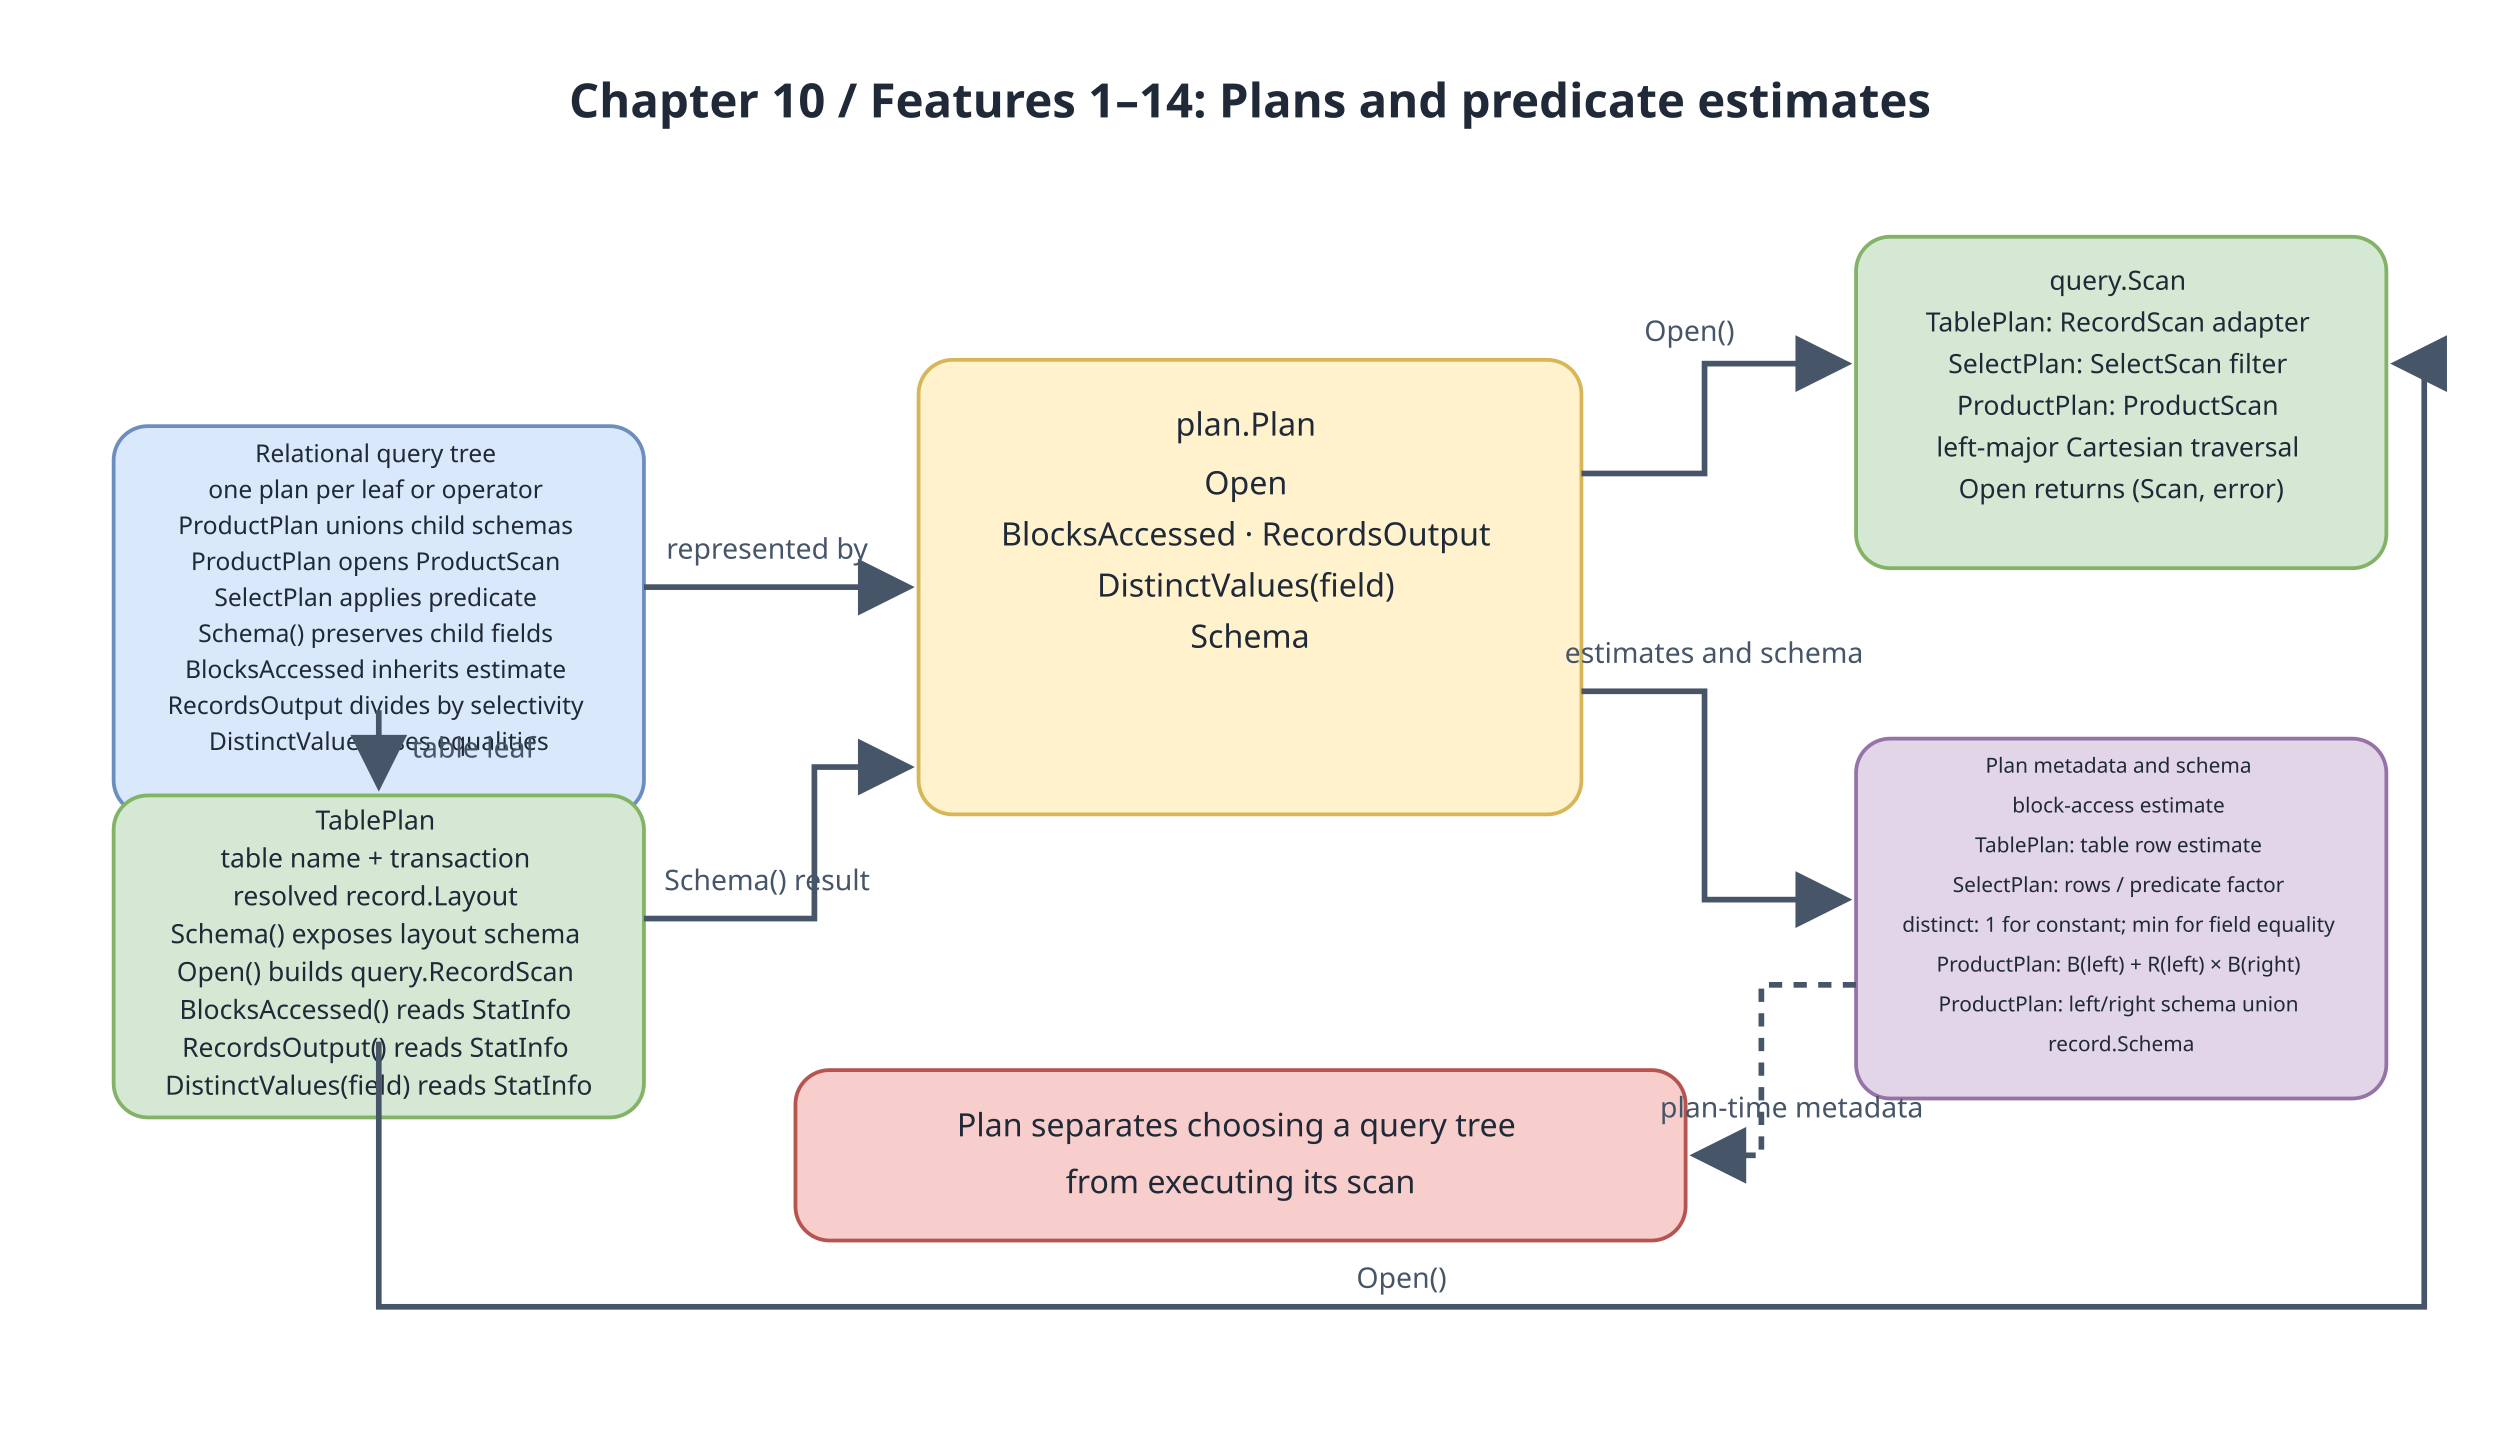
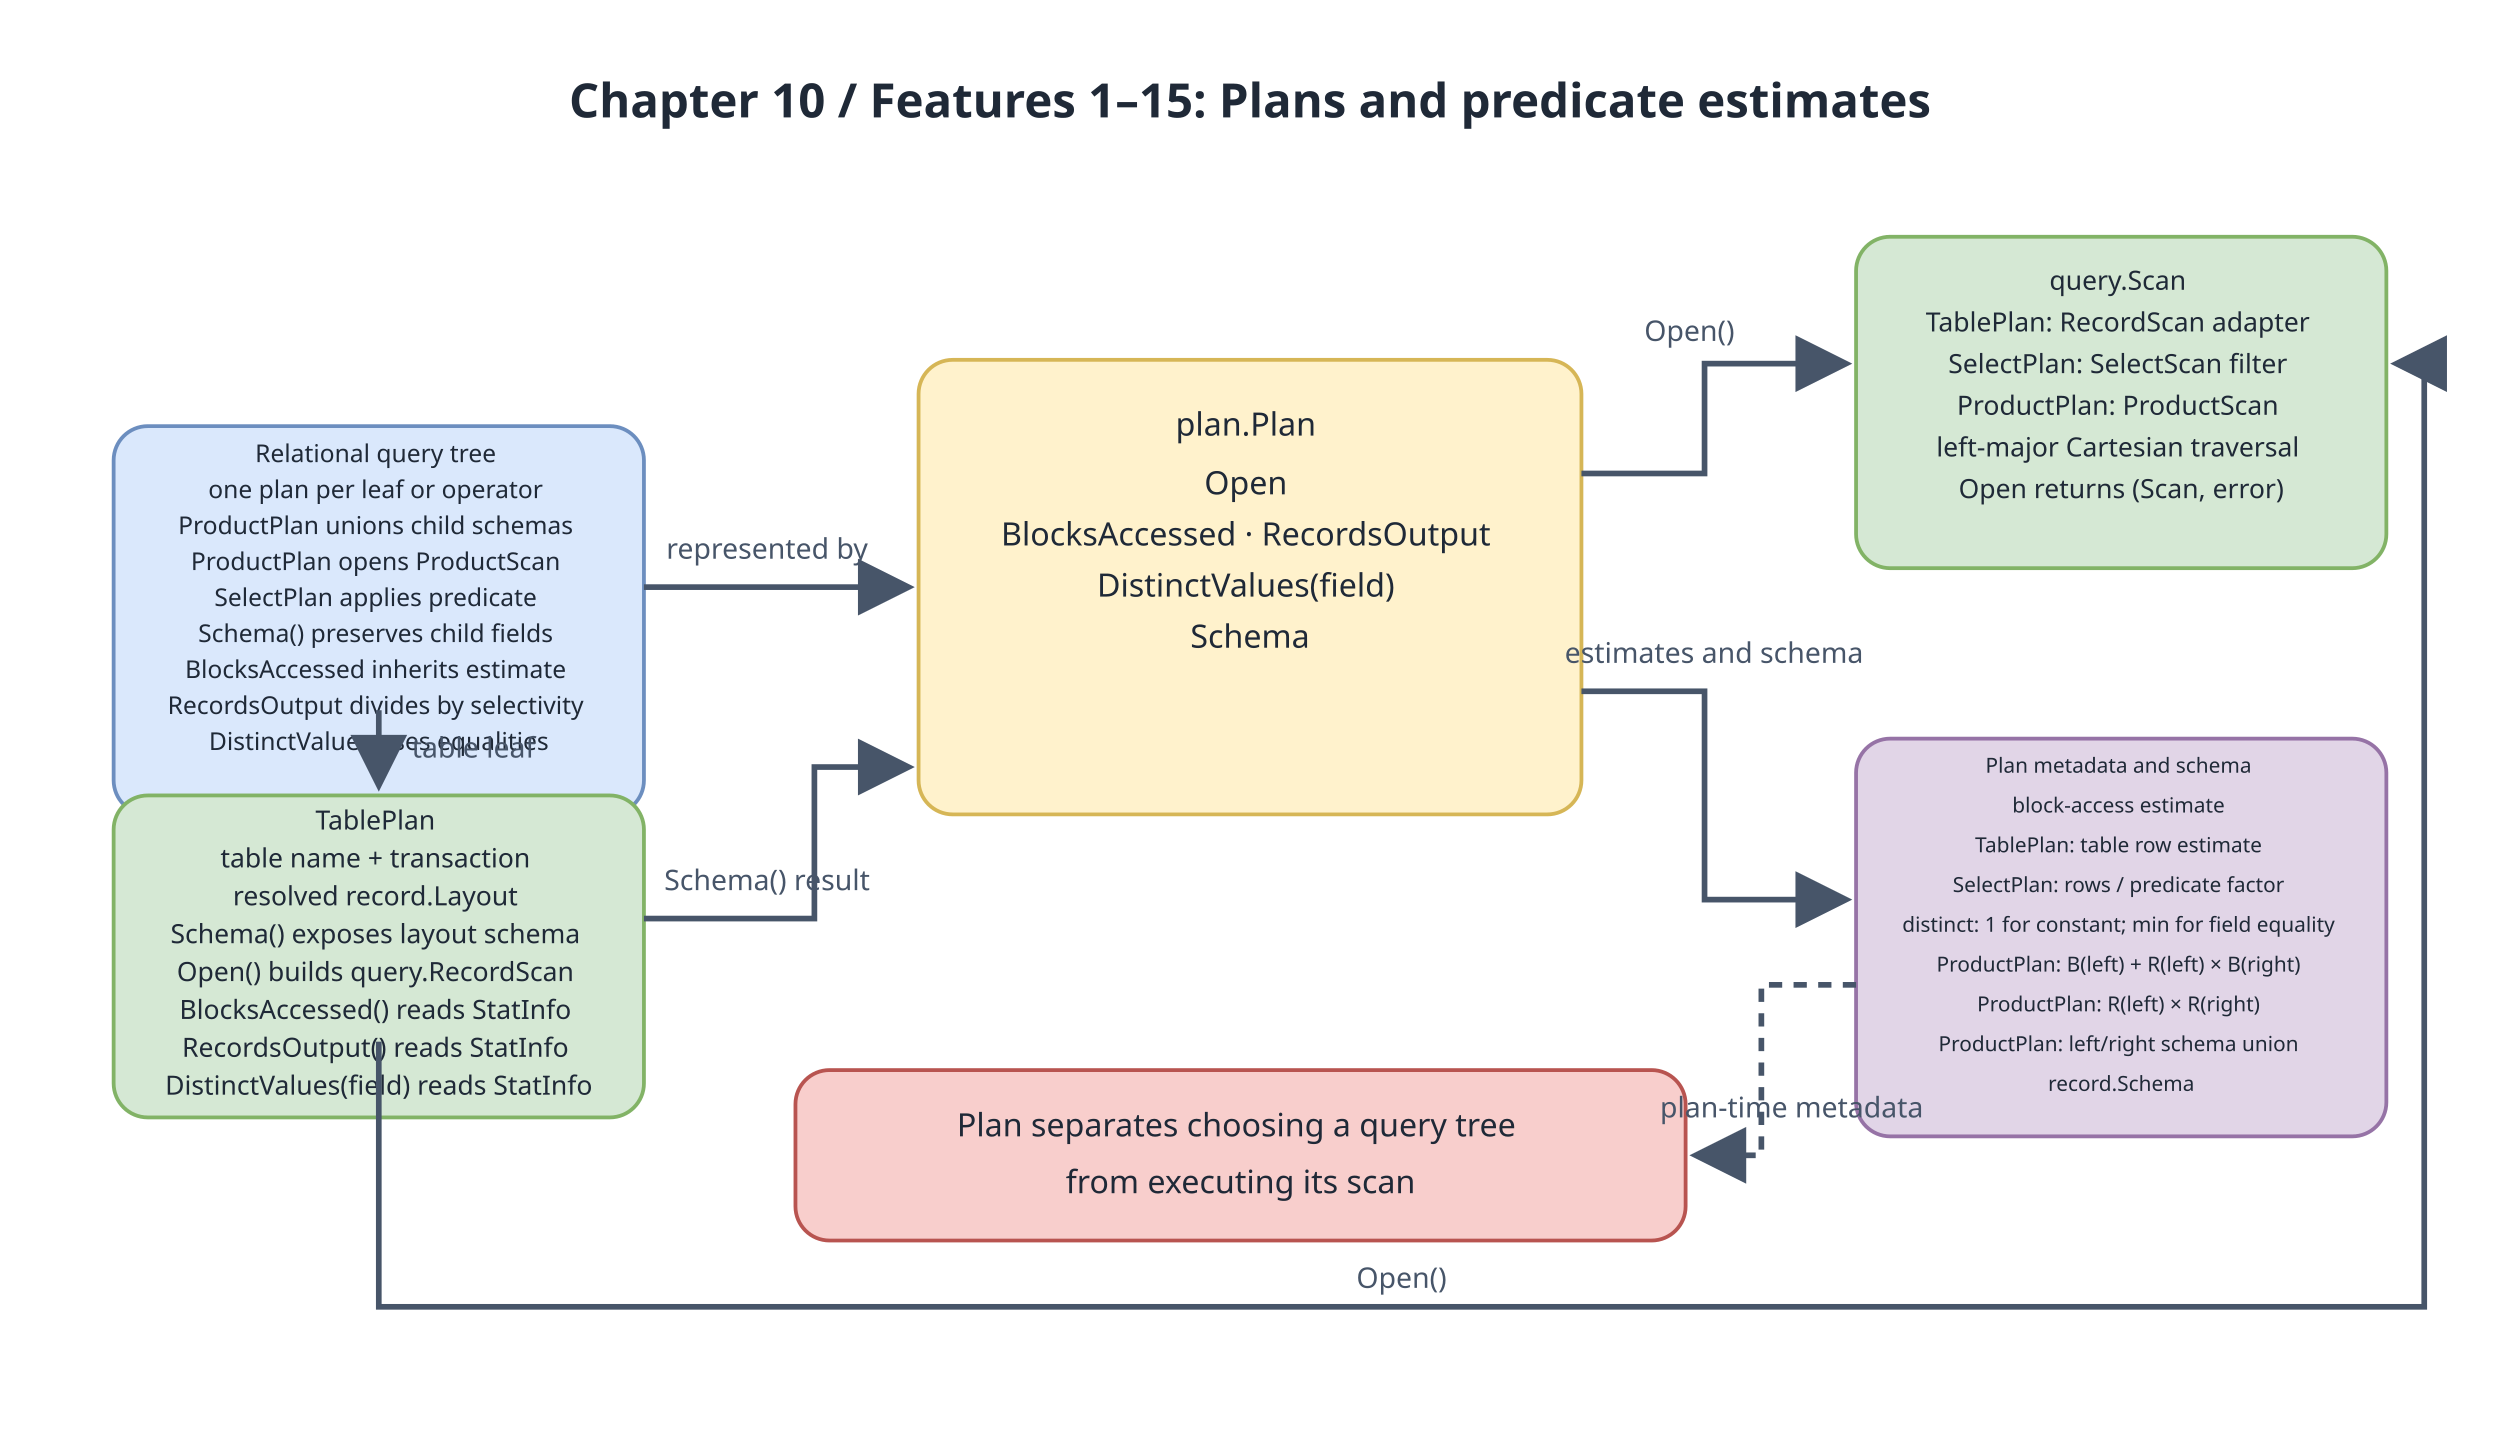
<svg xmlns="http://www.w3.org/2000/svg" width="1320" height="760" viewBox="0 0 1320 760" role="img" aria-labelledby="title description">
  <defs>
    <marker id="arrow" markerWidth="10" markerHeight="10" refX="8" refY="5" orient="auto">
      <path d="M0,0 L10,5 L0,10 z" fill="#475569" />
    </marker>
    <style>.title{font:700 25px sans-serif;fill:#1f2937}.box{stroke-width:2;rx:18;ry:18}.label{font:17px sans-serif;fill:#1f2937;text-anchor:middle}.small{font:15px sans-serif;fill:#475569;text-anchor:middle}.edge{stroke:#475569;stroke-width:3;fill:none;marker-end:url(#arrow)}</style>
  </defs>
-   <text class="title" x="660" y="62" text-anchor="middle">Chapter 10 / Features 1–14: Plans and predicate estimates</text>
+   <text class="title" x="660" y="62" text-anchor="middle">Chapter 10 / Features 1–15: Plans and predicate estimates</text>
  <rect class="box" x="60" y="225" width="280" height="205" fill="#dae8fc" stroke="#6c8ebf" />
  <text class="label" x="200" y="244" style="font-size:13px">
    <tspan x="200">Relational query tree</tspan>
    <tspan x="200" dy="19">one plan per leaf or operator</tspan>
    <tspan x="200" dy="19">ProductPlan unions child schemas</tspan>
    <tspan x="200" dy="19">ProductPlan opens ProductScan</tspan>
    <tspan x="200" dy="19">SelectPlan applies predicate</tspan>
    <tspan x="200" dy="19">Schema() preserves child fields</tspan>
    <tspan x="200" dy="19">BlocksAccessed inherits estimate</tspan>
    <tspan x="200" dy="19">RecordsOutput divides by selectivity</tspan>
    <tspan x="200" dy="19">DistinctValues uses equalities</tspan>
  </text>
  <rect class="box" x="60" y="420" width="280" height="170" fill="#d5e8d4" stroke="#82b366" />
  <text class="label" x="200" y="438" style="font-size:14px">
    <tspan x="200">TablePlan</tspan>
    <tspan x="200" dy="20">table name + transaction</tspan>
    <tspan x="200" dy="20">resolved record.Layout</tspan>
    <tspan x="200" dy="20">Schema() exposes layout schema</tspan>
    <tspan x="200" dy="20">Open() builds query.RecordScan</tspan>
    <tspan x="200" dy="20">BlocksAccessed() reads StatInfo</tspan>
    <tspan x="200" dy="20">RecordsOutput() reads StatInfo</tspan>
    <tspan x="200" dy="20">DistinctValues(field) reads StatInfo</tspan>
  </text>
  <rect class="box" x="485" y="190" width="350" height="240" fill="#fff2cc" stroke="#d6b656" />
  <text class="label" x="660" y="230">
    <tspan x="660">plan.Plan</tspan>
    <tspan x="660" dy="31">Open</tspan>
    <tspan x="660" dy="27">BlocksAccessed · RecordsOutput</tspan>
    <tspan x="660" dy="27">DistinctValues(field)</tspan>
    <tspan x="660" dy="27">Schema</tspan>
  </text>
  <rect class="box" x="980" y="125" width="280" height="175" fill="#d5e8d4" stroke="#82b366" />
  <text class="label" x="1120" y="153" style="font-size:14px">
    <tspan x="1120">query.Scan</tspan>
    <tspan x="1120" dy="22">TablePlan: RecordScan adapter</tspan>
    <tspan x="1120" dy="22">SelectPlan: SelectScan filter</tspan>
    <tspan x="1120" dy="22">ProductPlan: ProductScan</tspan>
    <tspan x="1120" dy="22">left-major Cartesian traversal</tspan>
    <tspan x="1120" dy="22">Open returns (Scan, error)</tspan>
  </text>
-   <rect class="box" x="980" y="390" width="280" height="190" fill="#e1d5e7" stroke="#9673a6" />
+   <rect class="box" x="980" y="390" width="280" height="210" fill="#e1d5e7" stroke="#9673a6" />
  <text class="label" x="1120" y="408" style="font-size:11px">
    <tspan x="1120">Plan metadata and schema</tspan>
    <tspan x="1120" dy="21">block-access estimate</tspan>
    <tspan x="1120" dy="21">TablePlan: table row estimate</tspan>
    <tspan x="1120" dy="21">SelectPlan: rows / predicate factor</tspan>
    <tspan x="1120" dy="21">distinct: 1 for constant; min for field equality</tspan>
    <tspan x="1120" dy="21">ProductPlan: B(left) + R(left) × B(right)</tspan>
+     <tspan x="1120" dy="21">ProductPlan: R(left) × R(right)</tspan>
    <tspan x="1120" dy="21">ProductPlan: left/right schema union</tspan>
    <tspan x="1120" dy="21">record.Schema</tspan>
  </text>
  <rect class="box" x="420" y="565" width="470" height="90" fill="#f8cecc" stroke="#b85450" />
  <text class="label" x="655" y="600">
    <tspan x="655">Plan separates choosing a query tree</tspan>
    <tspan x="655" dy="30">from executing its scan</tspan>
  </text>
  <path class="edge" d="M340 310 H477" />
  <text class="small" x="405" y="295">represented by</text>
  <path class="edge" d="M200 375 V412" />
  <text class="small" x="250" y="400">table leaf</text>
  <path class="edge" d="M340 485 H430 V405 H477" />
  <text class="small" x="405" y="470">Schema() result</text>
  <path class="edge" d="M200 550 V690 H1280 V192 H1268" />
  <text class="small" x="740" y="680">Open()</text>
  <path class="edge" d="M835 250 H900 V192 H972" />
  <text class="small" x="892" y="180">Open()</text>
  <path class="edge" d="M835 365 H900 V475 H972" />
  <text class="small" x="905" y="350">estimates and schema</text>
  <path class="edge" d="M980 520 H930 V610 H898" stroke-dasharray="7 6" />
  <text class="small" x="946" y="590">plan-time metadata</text>
</svg>
